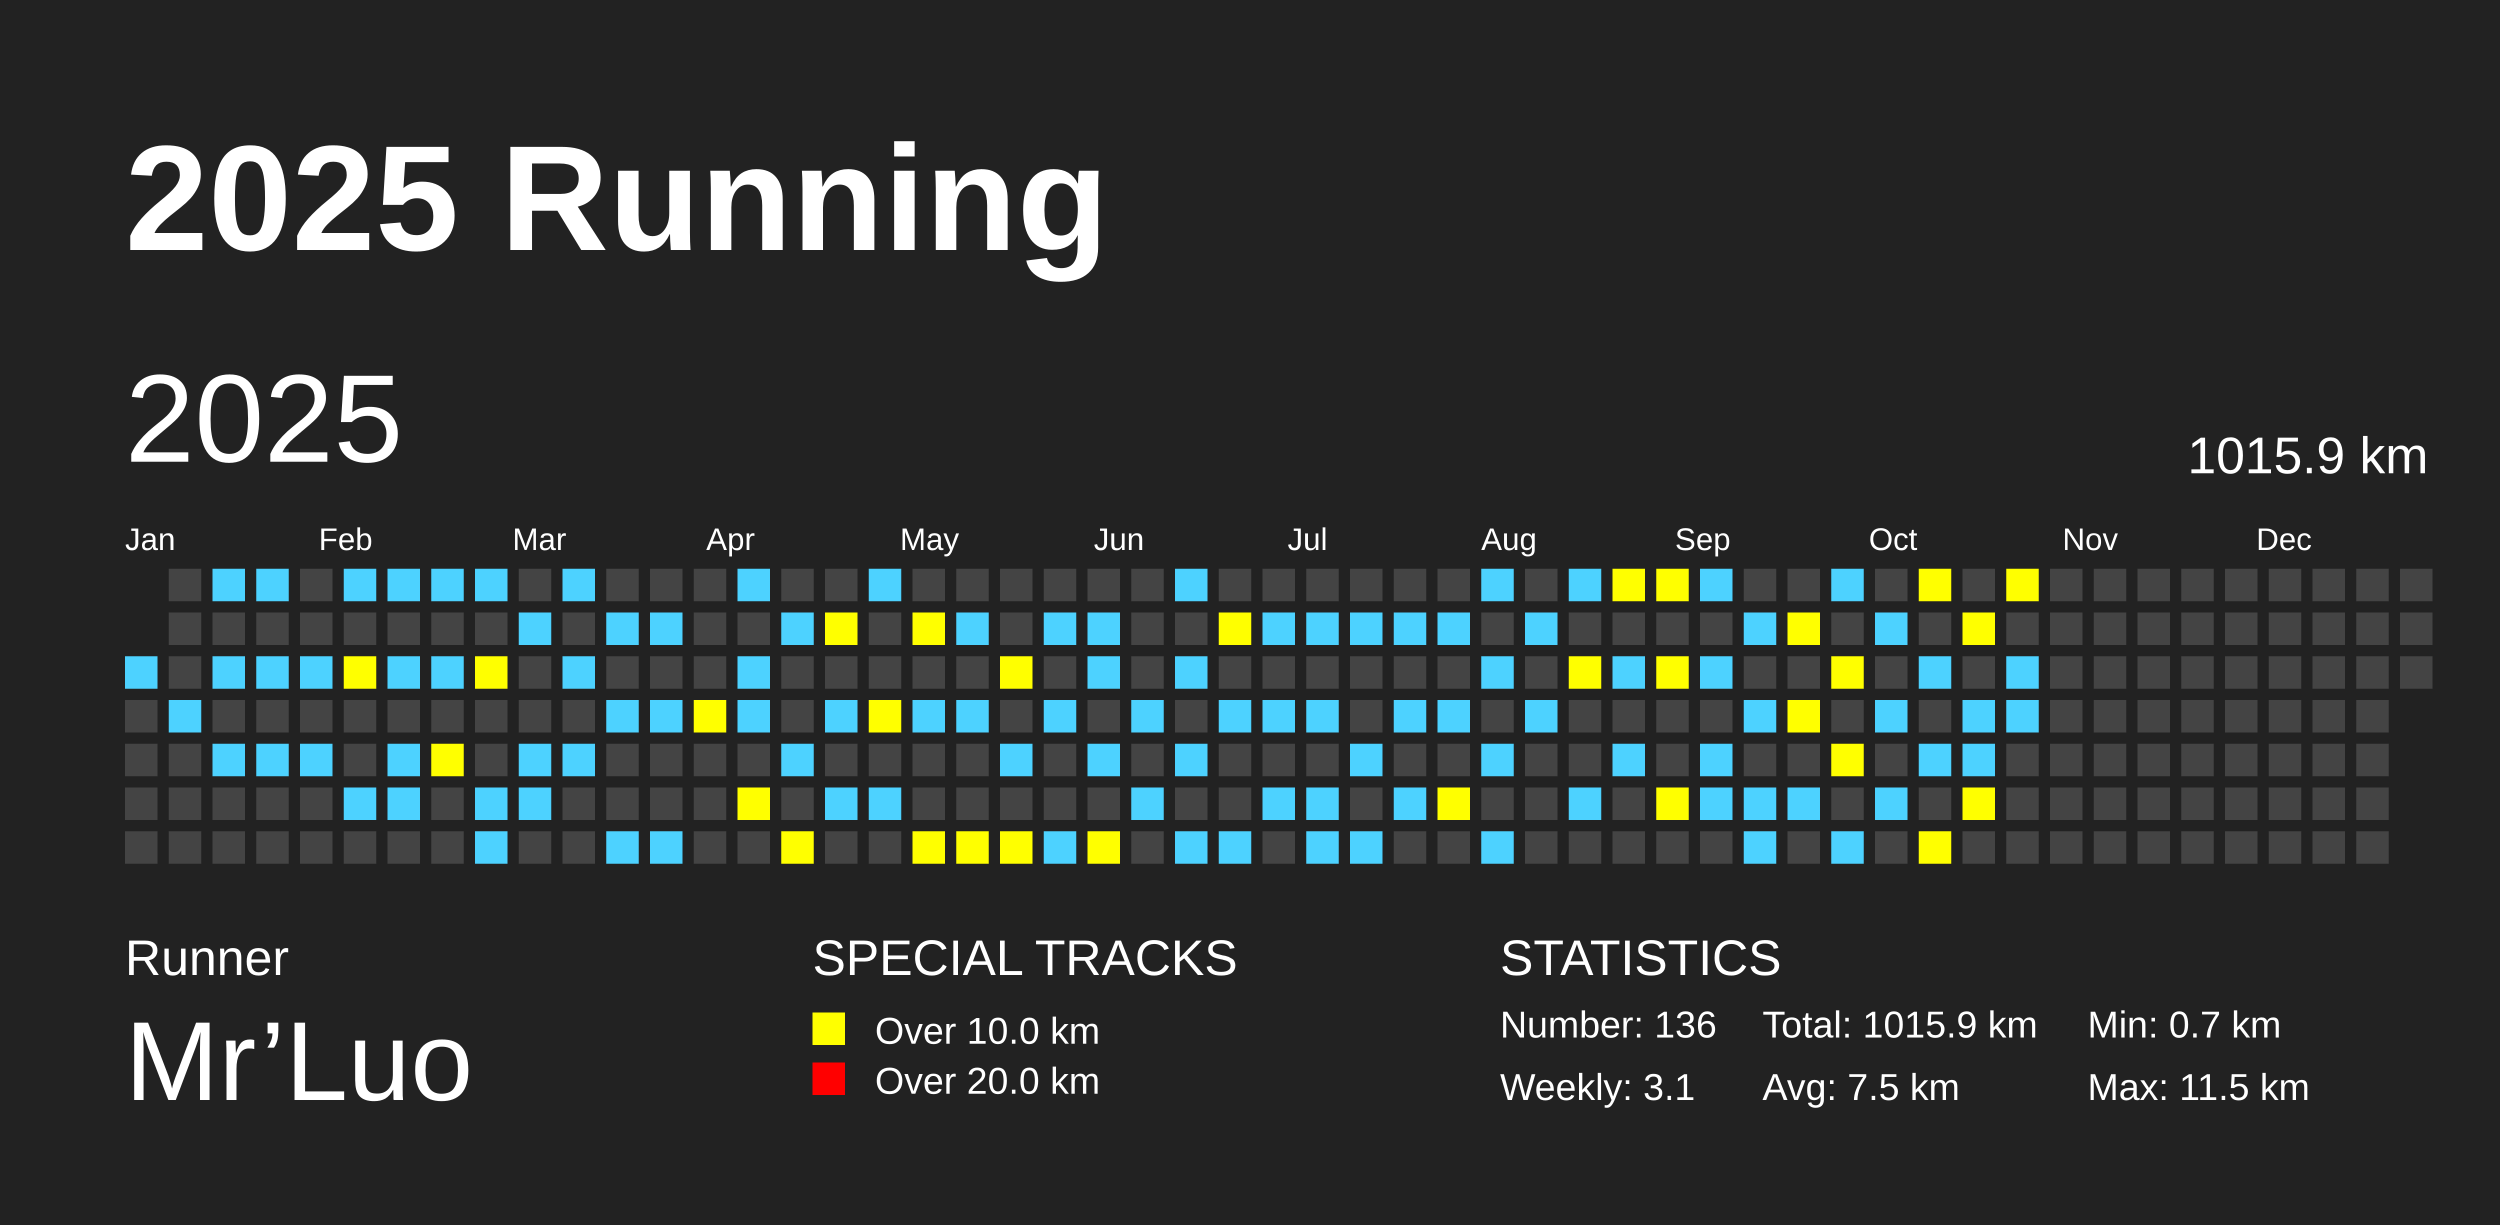
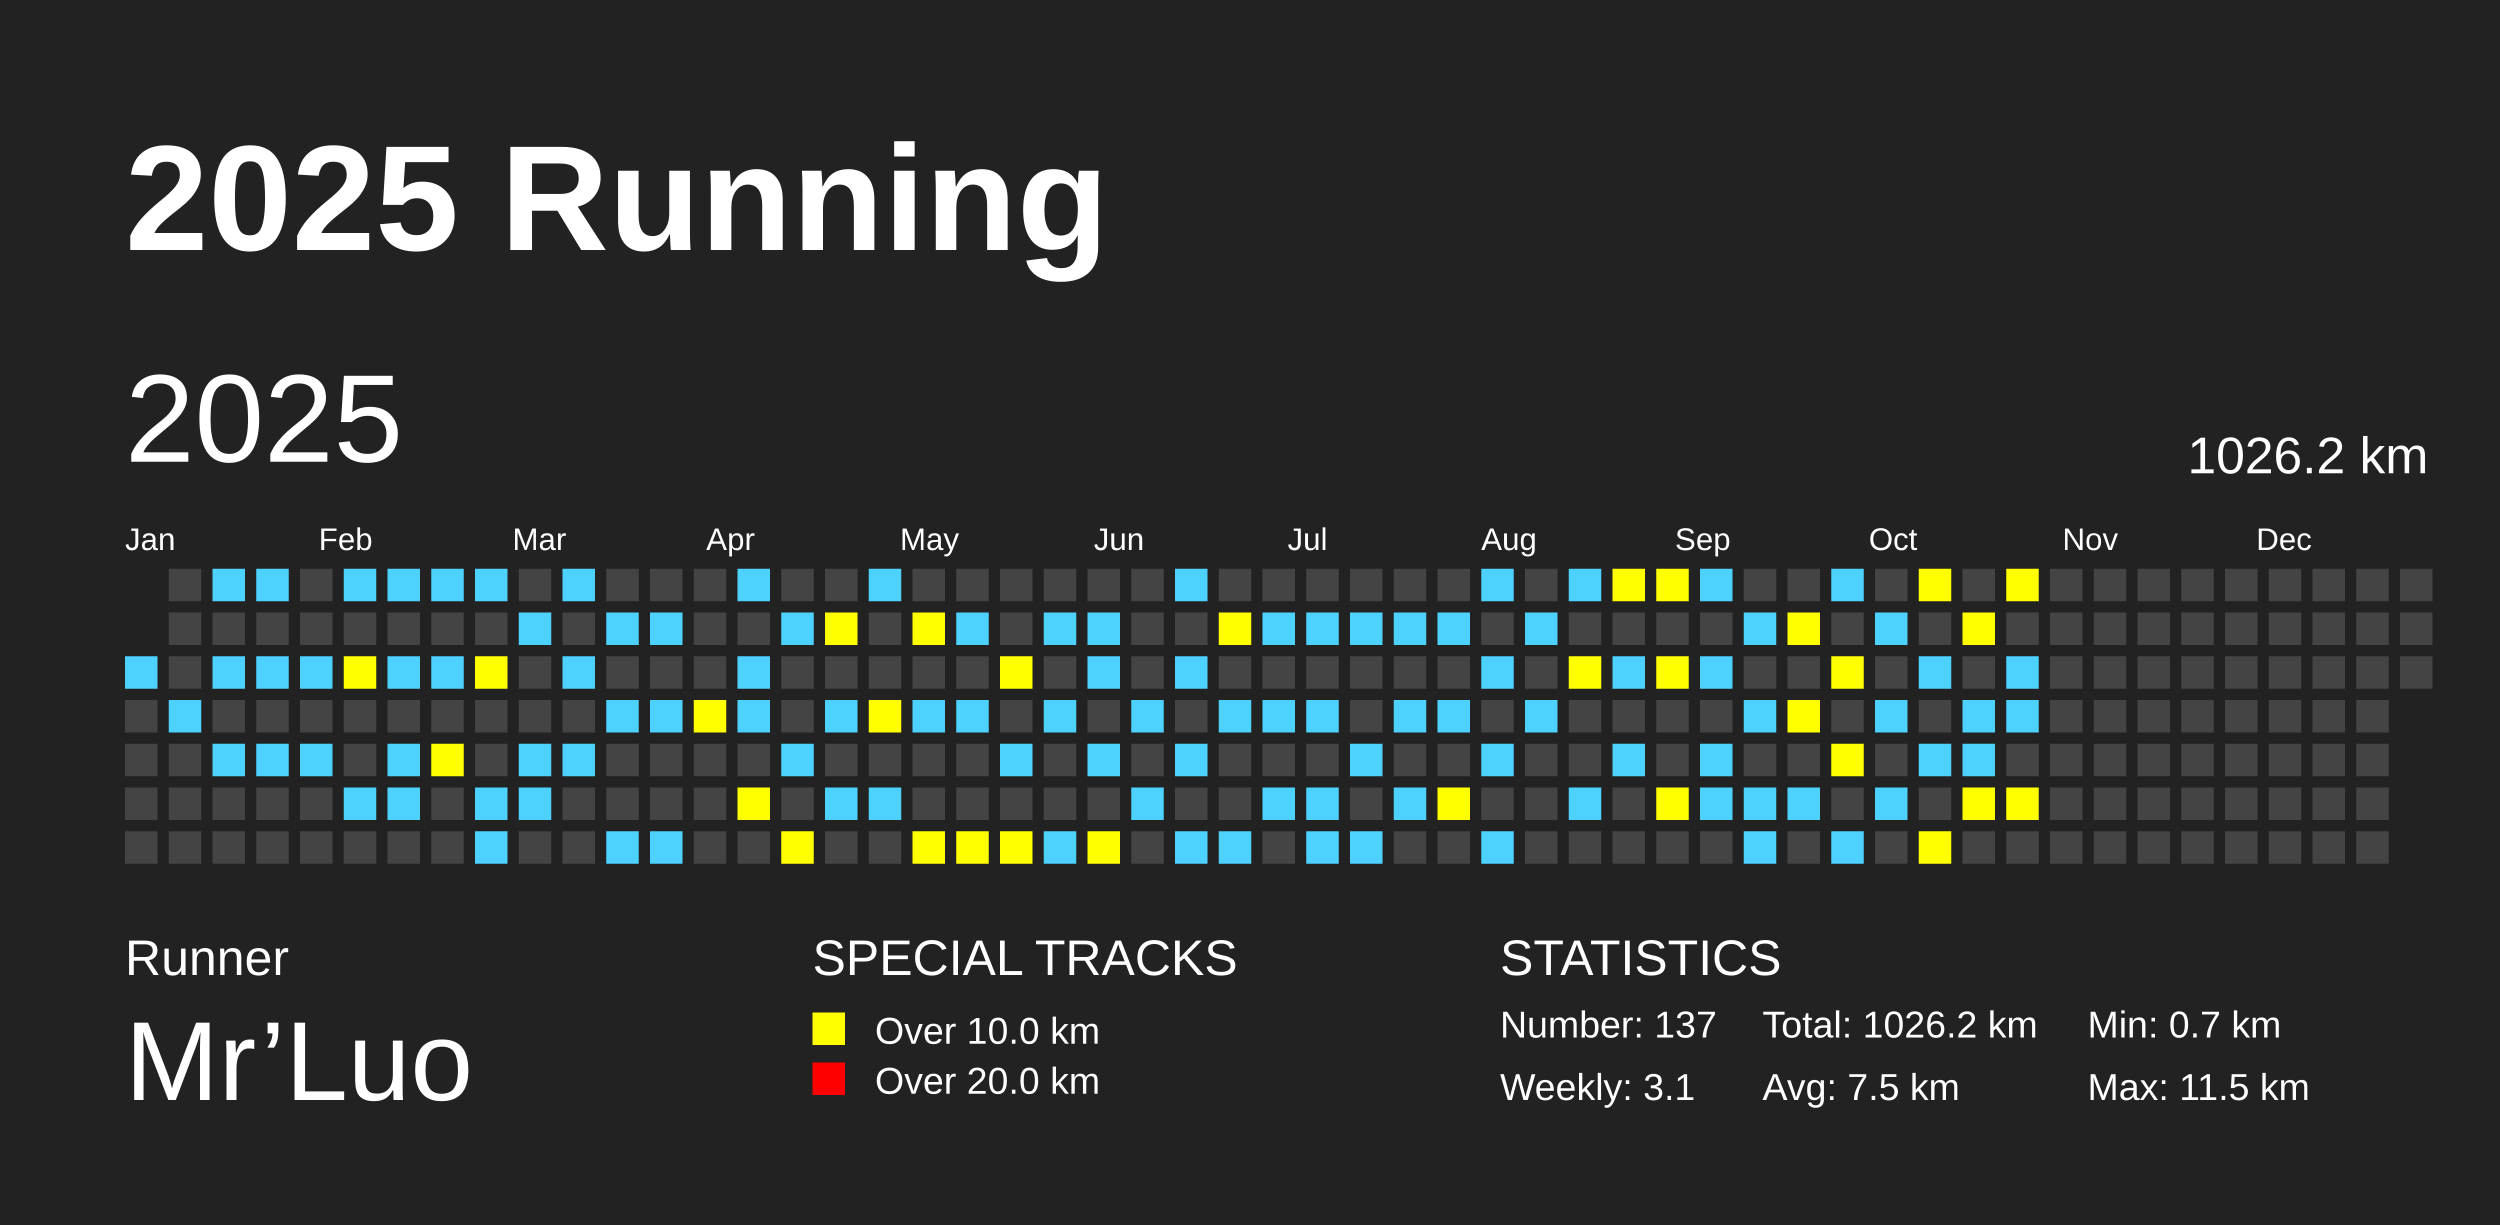
<svg xmlns="http://www.w3.org/2000/svg" baseProfile="full" height="98mm" version="1.1" viewBox="0,0,200,98" width="200mm">
  <defs />
  <rect fill="#222222" height="98" width="200" x="0" y="0" />
  <text fill="#FFFFFF" style="font-size:12px; font-family:Arial; font-weight:bold;" x="10" y="20">2025 Running</text>
  <text fill="#FFFFFF" style="font-size:4px; font-family:Arial" x="10" y="78">Runner</text>
  <text fill="#FFFFFF" style="font-size:9px; font-family:Arial" x="10" y="88">Mr’Luo</text>
  <text fill="#FFFFFF" style="font-size:4px; font-family:Arial" x="65" y="78">SPECIAL TRACKS</text>
  <rect fill="yellow" height="2.6" width="2.6" x="65" y="81" />
  <text fill="#FFFFFF" style="font-size:3px; font-family:Arial" x="70" y="83.5">Over 10.0 km</text>
  <rect fill="red" height="2.6" width="2.6" x="65" y="85" />
  <text fill="#FFFFFF" style="font-size:3px; font-family:Arial" x="70" y="87.5">Over 20.0 km</text>
  <text fill="#FFFFFF" style="font-size:4px; font-family:Arial" x="120" y="78">STATISTICS</text>
-   <text fill="#FFFFFF" style="font-size:3px; font-family:Arial" x="120" y="83">Number: 136</text>
+   <text fill="#FFFFFF" style="font-size:3px; font-family:Arial" x="120" y="83">Number: 137</text>
  <text fill="#FFFFFF" style="font-size:3px; font-family:Arial" x="120" y="88">Weekly: 3.1</text>
-   <text fill="#FFFFFF" style="font-size:3px; font-family:Arial" x="141" y="83">Total: 1015.9 km</text>
+   <text fill="#FFFFFF" style="font-size:3px; font-family:Arial" x="141" y="83">Total: 1026.2 km</text>
  <text fill="#FFFFFF" style="font-size:3px; font-family:Arial" x="141" y="88">Avg: 7.5 km</text>
  <text fill="#FFFFFF" style="font-size:3px; font-family:Arial" x="167" y="83">Min: 0.7 km</text>
  <text fill="#FFFFFF" style="font-size:3px; font-family:Arial" x="167" y="88">Max: 11.5 km</text>
  <text dominant-baseline="hanging" fill="#FFFFFF" style="font-size:10.0px; font-family:Arial;" x="10" y="30">2025</text>
-   <text dominant-baseline="hanging" fill="#FFFFFF" style="font-size:4.125px; font-family:Arial;" x="175" y="35">1015.9 km</text>
+   <text dominant-baseline="hanging" fill="#FFFFFF" style="font-size:4.125px; font-family:Arial;" x="175" y="35">1026.2 km</text>
  <text fill="#FFFFFF" style="font-size:2.5px; font-family:Arial" x="10.0" y="44">Jan</text>
  <text fill="#FFFFFF" style="font-size:2.5px; font-family:Arial" x="25.5" y="44">Feb</text>
  <text fill="#FFFFFF" style="font-size:2.5px; font-family:Arial" x="41.0" y="44">Mar</text>
  <text fill="#FFFFFF" style="font-size:2.5px; font-family:Arial" x="56.5" y="44">Apr</text>
  <text fill="#FFFFFF" style="font-size:2.5px; font-family:Arial" x="72.0" y="44">May</text>
  <text fill="#FFFFFF" style="font-size:2.5px; font-family:Arial" x="87.5" y="44">Jun</text>
  <text fill="#FFFFFF" style="font-size:2.5px; font-family:Arial" x="103.0" y="44">Jul</text>
  <text fill="#FFFFFF" style="font-size:2.5px; font-family:Arial" x="118.5" y="44">Aug</text>
  <text fill="#FFFFFF" style="font-size:2.5px; font-family:Arial" x="134.0" y="44">Sep</text>
  <text fill="#FFFFFF" style="font-size:2.5px; font-family:Arial" x="149.5" y="44">Oct</text>
  <text fill="#FFFFFF" style="font-size:2.5px; font-family:Arial" x="165.0" y="44">Nov</text>
  <text fill="#FFFFFF" style="font-size:2.5px; font-family:Arial" x="180.5" y="44">Dec</text>
  <rect fill="#4DD2FF" height="2.6" width="2.6" x="10.0" y="52.5" />
  <rect fill="#444444" height="2.6" width="2.6" x="10.0" y="56.0" />
  <rect fill="#444444" height="2.6" width="2.6" x="10.0" y="59.5" />
  <rect fill="#444444" height="2.6" width="2.6" x="10.0" y="63.0" />
  <rect fill="#444444" height="2.6" width="2.6" x="10.0" y="66.5" />
  <rect fill="#444444" height="2.6" width="2.6" x="13.5" y="45.5" />
  <rect fill="#444444" height="2.6" width="2.6" x="13.5" y="49.0" />
  <rect fill="#444444" height="2.6" width="2.6" x="13.5" y="52.5" />
  <rect fill="#4DD2FF" height="2.6" width="2.6" x="13.5" y="56.0" />
  <rect fill="#444444" height="2.6" width="2.6" x="13.5" y="59.5" />
  <rect fill="#444444" height="2.6" width="2.6" x="13.5" y="63.0" />
  <rect fill="#444444" height="2.6" width="2.6" x="13.5" y="66.5" />
  <rect fill="#4DD2FF" height="2.6" width="2.6" x="17.0" y="45.5" />
  <rect fill="#444444" height="2.6" width="2.6" x="17.0" y="49.0" />
  <rect fill="#4DD2FF" height="2.6" width="2.6" x="17.0" y="52.5" />
  <rect fill="#444444" height="2.6" width="2.6" x="17.0" y="56.0" />
  <rect fill="#4DD2FF" height="2.6" width="2.6" x="17.0" y="59.5" />
  <rect fill="#444444" height="2.6" width="2.6" x="17.0" y="63.0" />
  <rect fill="#444444" height="2.6" width="2.6" x="17.0" y="66.5" />
  <rect fill="#4DD2FF" height="2.6" width="2.6" x="20.5" y="45.5" />
  <rect fill="#444444" height="2.6" width="2.6" x="20.5" y="49.0" />
  <rect fill="#4DD2FF" height="2.6" width="2.6" x="20.5" y="52.5" />
  <rect fill="#444444" height="2.6" width="2.6" x="20.5" y="56.0" />
  <rect fill="#4DD2FF" height="2.6" width="2.6" x="20.5" y="59.5" />
  <rect fill="#444444" height="2.6" width="2.6" x="20.5" y="63.0" />
  <rect fill="#444444" height="2.6" width="2.6" x="20.5" y="66.5" />
  <rect fill="#444444" height="2.6" width="2.6" x="24.0" y="45.5" />
  <rect fill="#444444" height="2.6" width="2.6" x="24.0" y="49.0" />
  <rect fill="#4DD2FF" height="2.6" width="2.6" x="24.0" y="52.5" />
  <rect fill="#444444" height="2.6" width="2.6" x="24.0" y="56.0" />
  <rect fill="#4DD2FF" height="2.6" width="2.6" x="24.0" y="59.5" />
  <rect fill="#444444" height="2.6" width="2.6" x="24.0" y="63.0" />
  <rect fill="#444444" height="2.6" width="2.6" x="24.0" y="66.5" />
  <rect fill="#4DD2FF" height="2.6" width="2.6" x="27.5" y="45.5" />
  <rect fill="#444444" height="2.6" width="2.6" x="27.5" y="49.0" />
  <rect fill="yellow" height="2.6" width="2.6" x="27.5" y="52.5" />
  <rect fill="#444444" height="2.6" width="2.6" x="27.5" y="56.0" />
  <rect fill="#444444" height="2.6" width="2.6" x="27.5" y="59.5" />
  <rect fill="#4DD2FF" height="2.6" width="2.6" x="27.5" y="63.0" />
  <rect fill="#444444" height="2.6" width="2.6" x="27.5" y="66.5" />
  <rect fill="#4DD2FF" height="2.6" width="2.6" x="31.0" y="45.5" />
  <rect fill="#444444" height="2.6" width="2.6" x="31.0" y="49.0" />
  <rect fill="#4DD2FF" height="2.6" width="2.6" x="31.0" y="52.5" />
  <rect fill="#444444" height="2.6" width="2.6" x="31.0" y="56.0" />
  <rect fill="#4DD2FF" height="2.6" width="2.6" x="31.0" y="59.5" />
  <rect fill="#4DD2FF" height="2.6" width="2.6" x="31.0" y="63.0" />
  <rect fill="#444444" height="2.6" width="2.6" x="31.0" y="66.5" />
  <rect fill="#4DD2FF" height="2.6" width="2.6" x="34.5" y="45.5" />
  <rect fill="#444444" height="2.6" width="2.6" x="34.5" y="49.0" />
  <rect fill="#4DD2FF" height="2.6" width="2.6" x="34.5" y="52.5" />
  <rect fill="#444444" height="2.6" width="2.6" x="34.5" y="56.0" />
  <rect fill="yellow" height="2.6" width="2.6" x="34.5" y="59.5" />
  <rect fill="#444444" height="2.6" width="2.6" x="34.5" y="63.0" />
  <rect fill="#444444" height="2.6" width="2.6" x="34.5" y="66.5" />
  <rect fill="#4DD2FF" height="2.6" width="2.6" x="38.0" y="45.5" />
  <rect fill="#444444" height="2.6" width="2.6" x="38.0" y="49.0" />
  <rect fill="yellow" height="2.6" width="2.6" x="38.0" y="52.5" />
  <rect fill="#444444" height="2.6" width="2.6" x="38.0" y="56.0" />
  <rect fill="#444444" height="2.6" width="2.6" x="38.0" y="59.5" />
  <rect fill="#4DD2FF" height="2.6" width="2.6" x="38.0" y="63.0" />
  <rect fill="#4DD2FF" height="2.6" width="2.6" x="38.0" y="66.5" />
  <rect fill="#444444" height="2.6" width="2.6" x="41.5" y="45.5" />
  <rect fill="#4DD2FF" height="2.6" width="2.6" x="41.5" y="49.0" />
  <rect fill="#444444" height="2.6" width="2.6" x="41.5" y="52.5" />
  <rect fill="#444444" height="2.6" width="2.6" x="41.5" y="56.0" />
  <rect fill="#4DD2FF" height="2.6" width="2.6" x="41.5" y="59.5" />
  <rect fill="#4DD2FF" height="2.6" width="2.6" x="41.5" y="63.0" />
  <rect fill="#444444" height="2.6" width="2.6" x="41.5" y="66.5" />
  <rect fill="#4DD2FF" height="2.6" width="2.6" x="45.0" y="45.5" />
  <rect fill="#444444" height="2.6" width="2.6" x="45.0" y="49.0" />
  <rect fill="#4DD2FF" height="2.6" width="2.6" x="45.0" y="52.5" />
  <rect fill="#444444" height="2.6" width="2.6" x="45.0" y="56.0" />
  <rect fill="#4DD2FF" height="2.6" width="2.6" x="45.0" y="59.5" />
  <rect fill="#444444" height="2.6" width="2.6" x="45.0" y="63.0" />
  <rect fill="#444444" height="2.6" width="2.6" x="45.0" y="66.5" />
  <rect fill="#444444" height="2.6" width="2.6" x="48.5" y="45.5" />
  <rect fill="#4DD2FF" height="2.6" width="2.6" x="48.5" y="49.0" />
  <rect fill="#444444" height="2.6" width="2.6" x="48.5" y="52.5" />
  <rect fill="#4DD2FF" height="2.6" width="2.6" x="48.5" y="56.0" />
  <rect fill="#444444" height="2.6" width="2.6" x="48.5" y="59.5" />
  <rect fill="#444444" height="2.6" width="2.6" x="48.5" y="63.0" />
  <rect fill="#4DD2FF" height="2.6" width="2.6" x="48.5" y="66.5" />
  <rect fill="#444444" height="2.6" width="2.6" x="52.0" y="45.5" />
  <rect fill="#4DD2FF" height="2.6" width="2.6" x="52.0" y="49.0" />
  <rect fill="#444444" height="2.6" width="2.6" x="52.0" y="52.5" />
  <rect fill="#4DD2FF" height="2.6" width="2.6" x="52.0" y="56.0" />
  <rect fill="#444444" height="2.6" width="2.6" x="52.0" y="59.5" />
  <rect fill="#444444" height="2.6" width="2.6" x="52.0" y="63.0" />
  <rect fill="#4DD2FF" height="2.6" width="2.6" x="52.0" y="66.5" />
  <rect fill="#444444" height="2.6" width="2.6" x="55.5" y="45.5" />
  <rect fill="#444444" height="2.6" width="2.6" x="55.5" y="49.0" />
  <rect fill="#444444" height="2.6" width="2.6" x="55.5" y="52.5" />
  <rect fill="yellow" height="2.6" width="2.6" x="55.5" y="56.0" />
  <rect fill="#444444" height="2.6" width="2.6" x="55.5" y="59.5" />
  <rect fill="#444444" height="2.6" width="2.6" x="55.5" y="63.0" />
  <rect fill="#444444" height="2.6" width="2.6" x="55.5" y="66.5" />
  <rect fill="#4DD2FF" height="2.6" width="2.6" x="59.0" y="45.5" />
  <rect fill="#444444" height="2.6" width="2.6" x="59.0" y="49.0" />
  <rect fill="#4DD2FF" height="2.6" width="2.6" x="59.0" y="52.5" />
  <rect fill="#4DD2FF" height="2.6" width="2.6" x="59.0" y="56.0" />
  <rect fill="#444444" height="2.6" width="2.6" x="59.0" y="59.5" />
  <rect fill="yellow" height="2.6" width="2.6" x="59.0" y="63.0" />
  <rect fill="#444444" height="2.6" width="2.6" x="59.0" y="66.5" />
  <rect fill="#444444" height="2.6" width="2.6" x="62.5" y="45.5" />
  <rect fill="#4DD2FF" height="2.6" width="2.6" x="62.5" y="49.0" />
  <rect fill="#444444" height="2.6" width="2.6" x="62.5" y="52.5" />
  <rect fill="#444444" height="2.6" width="2.6" x="62.5" y="56.0" />
  <rect fill="#4DD2FF" height="2.6" width="2.6" x="62.5" y="59.5" />
  <rect fill="#444444" height="2.6" width="2.6" x="62.5" y="63.0" />
  <rect fill="yellow" height="2.6" width="2.6" x="62.5" y="66.5" />
  <rect fill="#444444" height="2.6" width="2.6" x="66.0" y="45.5" />
  <rect fill="yellow" height="2.6" width="2.6" x="66.0" y="49.0" />
  <rect fill="#444444" height="2.6" width="2.6" x="66.0" y="52.5" />
  <rect fill="#4DD2FF" height="2.6" width="2.6" x="66.0" y="56.0" />
  <rect fill="#444444" height="2.6" width="2.6" x="66.0" y="59.5" />
  <rect fill="#4DD2FF" height="2.6" width="2.6" x="66.0" y="63.0" />
  <rect fill="#444444" height="2.6" width="2.6" x="66.0" y="66.5" />
  <rect fill="#4DD2FF" height="2.6" width="2.6" x="69.5" y="45.5" />
  <rect fill="#444444" height="2.6" width="2.6" x="69.5" y="49.0" />
  <rect fill="#444444" height="2.6" width="2.6" x="69.5" y="52.5" />
  <rect fill="yellow" height="2.6" width="2.6" x="69.5" y="56.0" />
  <rect fill="#444444" height="2.6" width="2.6" x="69.5" y="59.5" />
  <rect fill="#4DD2FF" height="2.6" width="2.6" x="69.5" y="63.0" />
  <rect fill="#444444" height="2.6" width="2.6" x="69.5" y="66.5" />
  <rect fill="#444444" height="2.6" width="2.6" x="73.0" y="45.5" />
  <rect fill="yellow" height="2.6" width="2.6" x="73.0" y="49.0" />
  <rect fill="#444444" height="2.6" width="2.6" x="73.0" y="52.5" />
  <rect fill="#4DD2FF" height="2.6" width="2.6" x="73.0" y="56.0" />
  <rect fill="#444444" height="2.6" width="2.6" x="73.0" y="59.5" />
  <rect fill="#444444" height="2.6" width="2.6" x="73.0" y="63.0" />
  <rect fill="yellow" height="2.6" width="2.6" x="73.0" y="66.5" />
  <rect fill="#444444" height="2.6" width="2.6" x="76.5" y="45.5" />
  <rect fill="#4DD2FF" height="2.6" width="2.6" x="76.5" y="49.0" />
  <rect fill="#444444" height="2.6" width="2.6" x="76.5" y="52.5" />
  <rect fill="#4DD2FF" height="2.6" width="2.6" x="76.5" y="56.0" />
  <rect fill="#444444" height="2.6" width="2.6" x="76.5" y="59.5" />
  <rect fill="#444444" height="2.6" width="2.6" x="76.5" y="63.0" />
  <rect fill="yellow" height="2.6" width="2.6" x="76.5" y="66.5" />
  <rect fill="#444444" height="2.6" width="2.6" x="80.0" y="45.5" />
  <rect fill="#444444" height="2.6" width="2.6" x="80.0" y="49.0" />
  <rect fill="yellow" height="2.6" width="2.6" x="80.0" y="52.5" />
  <rect fill="#444444" height="2.6" width="2.6" x="80.0" y="56.0" />
  <rect fill="#4DD2FF" height="2.6" width="2.6" x="80.0" y="59.5" />
  <rect fill="#444444" height="2.6" width="2.6" x="80.0" y="63.0" />
  <rect fill="yellow" height="2.6" width="2.6" x="80.0" y="66.5" />
  <rect fill="#444444" height="2.6" width="2.6" x="83.5" y="45.5" />
  <rect fill="#4DD2FF" height="2.6" width="2.6" x="83.5" y="49.0" />
  <rect fill="#444444" height="2.6" width="2.6" x="83.5" y="52.5" />
  <rect fill="#4DD2FF" height="2.6" width="2.6" x="83.5" y="56.0" />
  <rect fill="#444444" height="2.6" width="2.6" x="83.5" y="59.5" />
  <rect fill="#444444" height="2.6" width="2.6" x="83.5" y="63.0" />
  <rect fill="#4DD2FF" height="2.6" width="2.6" x="83.5" y="66.5" />
  <rect fill="#444444" height="2.6" width="2.6" x="87.0" y="45.5" />
  <rect fill="#4DD2FF" height="2.6" width="2.6" x="87.0" y="49.0" />
  <rect fill="#4DD2FF" height="2.6" width="2.6" x="87.0" y="52.5" />
  <rect fill="#444444" height="2.6" width="2.6" x="87.0" y="56.0" />
  <rect fill="#4DD2FF" height="2.6" width="2.6" x="87.0" y="59.5" />
  <rect fill="#444444" height="2.6" width="2.6" x="87.0" y="63.0" />
  <rect fill="yellow" height="2.6" width="2.6" x="87.0" y="66.5" />
  <rect fill="#444444" height="2.6" width="2.6" x="90.5" y="45.5" />
  <rect fill="#444444" height="2.6" width="2.6" x="90.5" y="49.0" />
  <rect fill="#444444" height="2.6" width="2.6" x="90.5" y="52.5" />
  <rect fill="#4DD2FF" height="2.6" width="2.6" x="90.5" y="56.0" />
  <rect fill="#444444" height="2.6" width="2.6" x="90.5" y="59.5" />
  <rect fill="#4DD2FF" height="2.6" width="2.6" x="90.5" y="63.0" />
  <rect fill="#444444" height="2.6" width="2.6" x="90.5" y="66.5" />
  <rect fill="#4DD2FF" height="2.6" width="2.6" x="94.0" y="45.5" />
  <rect fill="#444444" height="2.6" width="2.6" x="94.0" y="49.0" />
  <rect fill="#4DD2FF" height="2.6" width="2.6" x="94.0" y="52.5" />
  <rect fill="#444444" height="2.6" width="2.6" x="94.0" y="56.0" />
  <rect fill="#4DD2FF" height="2.6" width="2.6" x="94.0" y="59.5" />
  <rect fill="#444444" height="2.6" width="2.6" x="94.0" y="63.0" />
  <rect fill="#4DD2FF" height="2.6" width="2.6" x="94.0" y="66.5" />
  <rect fill="#444444" height="2.6" width="2.6" x="97.5" y="45.5" />
  <rect fill="yellow" height="2.6" width="2.6" x="97.5" y="49.0" />
  <rect fill="#444444" height="2.6" width="2.6" x="97.5" y="52.5" />
  <rect fill="#4DD2FF" height="2.6" width="2.6" x="97.5" y="56.0" />
  <rect fill="#444444" height="2.6" width="2.6" x="97.5" y="59.5" />
  <rect fill="#444444" height="2.6" width="2.6" x="97.5" y="63.0" />
  <rect fill="#4DD2FF" height="2.6" width="2.6" x="97.5" y="66.5" />
  <rect fill="#444444" height="2.6" width="2.6" x="101.0" y="45.5" />
  <rect fill="#4DD2FF" height="2.6" width="2.6" x="101.0" y="49.0" />
  <rect fill="#444444" height="2.6" width="2.6" x="101.0" y="52.5" />
  <rect fill="#4DD2FF" height="2.6" width="2.6" x="101.0" y="56.0" />
  <rect fill="#444444" height="2.6" width="2.6" x="101.0" y="59.5" />
  <rect fill="#4DD2FF" height="2.6" width="2.6" x="101.0" y="63.0" />
  <rect fill="#444444" height="2.6" width="2.6" x="101.0" y="66.5" />
  <rect fill="#444444" height="2.6" width="2.6" x="104.5" y="45.5" />
  <rect fill="#4DD2FF" height="2.6" width="2.6" x="104.5" y="49.0" />
  <rect fill="#444444" height="2.6" width="2.6" x="104.5" y="52.5" />
  <rect fill="#4DD2FF" height="2.6" width="2.6" x="104.5" y="56.0" />
  <rect fill="#444444" height="2.6" width="2.6" x="104.5" y="59.5" />
  <rect fill="#4DD2FF" height="2.6" width="2.6" x="104.5" y="63.0" />
  <rect fill="#4DD2FF" height="2.6" width="2.6" x="104.5" y="66.5" />
  <rect fill="#444444" height="2.6" width="2.6" x="108.0" y="45.5" />
  <rect fill="#4DD2FF" height="2.6" width="2.6" x="108.0" y="49.0" />
  <rect fill="#444444" height="2.6" width="2.6" x="108.0" y="52.5" />
  <rect fill="#444444" height="2.6" width="2.6" x="108.0" y="56.0" />
  <rect fill="#4DD2FF" height="2.6" width="2.6" x="108.0" y="59.5" />
  <rect fill="#444444" height="2.6" width="2.6" x="108.0" y="63.0" />
  <rect fill="#4DD2FF" height="2.6" width="2.6" x="108.0" y="66.5" />
  <rect fill="#444444" height="2.6" width="2.6" x="111.5" y="45.5" />
  <rect fill="#4DD2FF" height="2.6" width="2.6" x="111.5" y="49.0" />
  <rect fill="#444444" height="2.6" width="2.6" x="111.5" y="52.5" />
  <rect fill="#4DD2FF" height="2.6" width="2.6" x="111.5" y="56.0" />
  <rect fill="#444444" height="2.6" width="2.6" x="111.5" y="59.5" />
  <rect fill="#4DD2FF" height="2.6" width="2.6" x="111.5" y="63.0" />
  <rect fill="#444444" height="2.6" width="2.6" x="111.5" y="66.5" />
  <rect fill="#444444" height="2.6" width="2.6" x="115.0" y="45.5" />
  <rect fill="#4DD2FF" height="2.6" width="2.6" x="115.0" y="49.0" />
  <rect fill="#444444" height="2.6" width="2.6" x="115.0" y="52.5" />
  <rect fill="#4DD2FF" height="2.6" width="2.6" x="115.0" y="56.0" />
  <rect fill="#444444" height="2.6" width="2.6" x="115.0" y="59.5" />
  <rect fill="yellow" height="2.6" width="2.6" x="115.0" y="63.0" />
  <rect fill="#444444" height="2.6" width="2.6" x="115.0" y="66.5" />
  <rect fill="#4DD2FF" height="2.6" width="2.6" x="118.5" y="45.5" />
  <rect fill="#444444" height="2.6" width="2.6" x="118.5" y="49.0" />
  <rect fill="#4DD2FF" height="2.6" width="2.6" x="118.5" y="52.5" />
  <rect fill="#444444" height="2.6" width="2.6" x="118.5" y="56.0" />
  <rect fill="#4DD2FF" height="2.6" width="2.6" x="118.5" y="59.5" />
  <rect fill="#444444" height="2.6" width="2.6" x="118.5" y="63.0" />
  <rect fill="#4DD2FF" height="2.6" width="2.6" x="118.5" y="66.5" />
  <rect fill="#444444" height="2.6" width="2.6" x="122.0" y="45.5" />
  <rect fill="#4DD2FF" height="2.6" width="2.6" x="122.0" y="49.0" />
  <rect fill="#444444" height="2.6" width="2.6" x="122.0" y="52.5" />
  <rect fill="#4DD2FF" height="2.6" width="2.6" x="122.0" y="56.0" />
  <rect fill="#444444" height="2.6" width="2.6" x="122.0" y="59.5" />
  <rect fill="#444444" height="2.6" width="2.6" x="122.0" y="63.0" />
  <rect fill="#444444" height="2.6" width="2.6" x="122.0" y="66.5" />
  <rect fill="#4DD2FF" height="2.6" width="2.6" x="125.5" y="45.5" />
  <rect fill="#444444" height="2.6" width="2.6" x="125.5" y="49.0" />
  <rect fill="yellow" height="2.6" width="2.6" x="125.5" y="52.5" />
  <rect fill="#444444" height="2.6" width="2.6" x="125.5" y="56.0" />
  <rect fill="#444444" height="2.6" width="2.6" x="125.5" y="59.5" />
  <rect fill="#4DD2FF" height="2.6" width="2.6" x="125.5" y="63.0" />
  <rect fill="#444444" height="2.6" width="2.6" x="125.5" y="66.5" />
  <rect fill="yellow" height="2.6" width="2.6" x="129.0" y="45.5" />
  <rect fill="#444444" height="2.6" width="2.6" x="129.0" y="49.0" />
  <rect fill="#4DD2FF" height="2.6" width="2.6" x="129.0" y="52.5" />
  <rect fill="#444444" height="2.6" width="2.6" x="129.0" y="56.0" />
  <rect fill="#4DD2FF" height="2.6" width="2.6" x="129.0" y="59.5" />
  <rect fill="#444444" height="2.6" width="2.6" x="129.0" y="63.0" />
  <rect fill="#444444" height="2.6" width="2.6" x="129.0" y="66.5" />
  <rect fill="yellow" height="2.6" width="2.6" x="132.5" y="45.5" />
  <rect fill="#444444" height="2.6" width="2.6" x="132.5" y="49.0" />
  <rect fill="yellow" height="2.6" width="2.6" x="132.5" y="52.5" />
  <rect fill="#444444" height="2.6" width="2.6" x="132.5" y="56.0" />
  <rect fill="#444444" height="2.6" width="2.6" x="132.5" y="59.5" />
  <rect fill="yellow" height="2.6" width="2.6" x="132.5" y="63.0" />
  <rect fill="#444444" height="2.6" width="2.6" x="132.5" y="66.5" />
  <rect fill="#4DD2FF" height="2.6" width="2.6" x="136.0" y="45.5" />
  <rect fill="#444444" height="2.6" width="2.6" x="136.0" y="49.0" />
  <rect fill="#4DD2FF" height="2.6" width="2.6" x="136.0" y="52.5" />
  <rect fill="#444444" height="2.6" width="2.6" x="136.0" y="56.0" />
  <rect fill="#4DD2FF" height="2.6" width="2.6" x="136.0" y="59.5" />
  <rect fill="#4DD2FF" height="2.6" width="2.6" x="136.0" y="63.0" />
  <rect fill="#444444" height="2.6" width="2.6" x="136.0" y="66.5" />
  <rect fill="#444444" height="2.6" width="2.6" x="139.5" y="45.5" />
  <rect fill="#4DD2FF" height="2.6" width="2.6" x="139.5" y="49.0" />
  <rect fill="#444444" height="2.6" width="2.6" x="139.5" y="52.5" />
  <rect fill="#4DD2FF" height="2.6" width="2.6" x="139.5" y="56.0" />
  <rect fill="#444444" height="2.6" width="2.6" x="139.5" y="59.5" />
  <rect fill="#4DD2FF" height="2.6" width="2.6" x="139.5" y="63.0" />
  <rect fill="#4DD2FF" height="2.6" width="2.6" x="139.5" y="66.5" />
  <rect fill="#444444" height="2.6" width="2.6" x="143.0" y="45.5" />
  <rect fill="yellow" height="2.6" width="2.6" x="143.0" y="49.0" />
  <rect fill="#444444" height="2.6" width="2.6" x="143.0" y="52.5" />
  <rect fill="yellow" height="2.6" width="2.6" x="143.0" y="56.0" />
  <rect fill="#444444" height="2.6" width="2.6" x="143.0" y="59.5" />
  <rect fill="#4DD2FF" height="2.6" width="2.6" x="143.0" y="63.0" />
  <rect fill="#444444" height="2.6" width="2.6" x="143.0" y="66.5" />
  <rect fill="#4DD2FF" height="2.6" width="2.6" x="146.5" y="45.5" />
  <rect fill="#444444" height="2.6" width="2.6" x="146.5" y="49.0" />
  <rect fill="yellow" height="2.6" width="2.6" x="146.5" y="52.5" />
  <rect fill="#444444" height="2.6" width="2.6" x="146.5" y="56.0" />
  <rect fill="yellow" height="2.6" width="2.6" x="146.5" y="59.5" />
  <rect fill="#444444" height="2.6" width="2.6" x="146.5" y="63.0" />
  <rect fill="#4DD2FF" height="2.6" width="2.6" x="146.5" y="66.5" />
  <rect fill="#444444" height="2.6" width="2.6" x="150.0" y="45.5" />
  <rect fill="#4DD2FF" height="2.6" width="2.6" x="150.0" y="49.0" />
  <rect fill="#444444" height="2.6" width="2.6" x="150.0" y="52.5" />
  <rect fill="#4DD2FF" height="2.6" width="2.6" x="150.0" y="56.0" />
  <rect fill="#444444" height="2.6" width="2.6" x="150.0" y="59.5" />
  <rect fill="#4DD2FF" height="2.6" width="2.6" x="150.0" y="63.0" />
  <rect fill="#444444" height="2.6" width="2.6" x="150.0" y="66.5" />
  <rect fill="yellow" height="2.6" width="2.6" x="153.5" y="45.5" />
  <rect fill="#444444" height="2.6" width="2.6" x="153.5" y="49.0" />
  <rect fill="#4DD2FF" height="2.6" width="2.6" x="153.5" y="52.5" />
  <rect fill="#444444" height="2.6" width="2.6" x="153.5" y="56.0" />
  <rect fill="#4DD2FF" height="2.6" width="2.6" x="153.5" y="59.5" />
  <rect fill="#444444" height="2.6" width="2.6" x="153.5" y="63.0" />
  <rect fill="yellow" height="2.6" width="2.6" x="153.5" y="66.5" />
  <rect fill="#444444" height="2.6" width="2.6" x="157.0" y="45.5" />
  <rect fill="yellow" height="2.6" width="2.6" x="157.0" y="49.0" />
  <rect fill="#444444" height="2.6" width="2.6" x="157.0" y="52.5" />
  <rect fill="#4DD2FF" height="2.6" width="2.6" x="157.0" y="56.0" />
  <rect fill="#4DD2FF" height="2.6" width="2.6" x="157.0" y="59.5" />
  <rect fill="yellow" height="2.6" width="2.6" x="157.0" y="63.0" />
  <rect fill="#444444" height="2.6" width="2.6" x="157.0" y="66.5" />
  <rect fill="yellow" height="2.6" width="2.6" x="160.5" y="45.5" />
  <rect fill="#444444" height="2.6" width="2.6" x="160.5" y="49.0" />
  <rect fill="#4DD2FF" height="2.6" width="2.6" x="160.5" y="52.5" />
  <rect fill="#4DD2FF" height="2.6" width="2.6" x="160.5" y="56.0" />
  <rect fill="#444444" height="2.6" width="2.6" x="160.5" y="59.5" />
-   <rect fill="#444444" height="2.6" width="2.6" x="160.5" y="63.0" />
+   <rect fill="yellow" height="2.6" width="2.6" x="160.5" y="63.0" />
  <rect fill="#444444" height="2.6" width="2.6" x="160.5" y="66.5" />
  <rect fill="#444444" height="2.6" width="2.6" x="164.0" y="45.5" />
  <rect fill="#444444" height="2.6" width="2.6" x="164.0" y="49.0" />
  <rect fill="#444444" height="2.6" width="2.6" x="164.0" y="52.5" />
  <rect fill="#444444" height="2.6" width="2.6" x="164.0" y="56.0" />
  <rect fill="#444444" height="2.6" width="2.6" x="164.0" y="59.5" />
  <rect fill="#444444" height="2.6" width="2.6" x="164.0" y="63.0" />
  <rect fill="#444444" height="2.6" width="2.6" x="164.0" y="66.5" />
  <rect fill="#444444" height="2.6" width="2.6" x="167.5" y="45.5" />
  <rect fill="#444444" height="2.6" width="2.6" x="167.5" y="49.0" />
  <rect fill="#444444" height="2.6" width="2.6" x="167.5" y="52.5" />
  <rect fill="#444444" height="2.6" width="2.6" x="167.5" y="56.0" />
  <rect fill="#444444" height="2.6" width="2.6" x="167.5" y="59.5" />
  <rect fill="#444444" height="2.6" width="2.6" x="167.5" y="63.0" />
  <rect fill="#444444" height="2.6" width="2.6" x="167.5" y="66.5" />
  <rect fill="#444444" height="2.6" width="2.6" x="171.0" y="45.5" />
  <rect fill="#444444" height="2.6" width="2.6" x="171.0" y="49.0" />
  <rect fill="#444444" height="2.6" width="2.6" x="171.0" y="52.5" />
  <rect fill="#444444" height="2.6" width="2.6" x="171.0" y="56.0" />
  <rect fill="#444444" height="2.6" width="2.6" x="171.0" y="59.5" />
  <rect fill="#444444" height="2.6" width="2.6" x="171.0" y="63.0" />
  <rect fill="#444444" height="2.6" width="2.6" x="171.0" y="66.5" />
  <rect fill="#444444" height="2.6" width="2.6" x="174.5" y="45.5" />
  <rect fill="#444444" height="2.6" width="2.6" x="174.5" y="49.0" />
  <rect fill="#444444" height="2.6" width="2.6" x="174.5" y="52.5" />
  <rect fill="#444444" height="2.6" width="2.6" x="174.5" y="56.0" />
  <rect fill="#444444" height="2.6" width="2.6" x="174.5" y="59.5" />
  <rect fill="#444444" height="2.6" width="2.6" x="174.5" y="63.0" />
  <rect fill="#444444" height="2.6" width="2.6" x="174.5" y="66.5" />
  <rect fill="#444444" height="2.6" width="2.6" x="178.0" y="45.5" />
  <rect fill="#444444" height="2.6" width="2.6" x="178.0" y="49.0" />
  <rect fill="#444444" height="2.6" width="2.6" x="178.0" y="52.5" />
  <rect fill="#444444" height="2.6" width="2.6" x="178.0" y="56.0" />
  <rect fill="#444444" height="2.6" width="2.6" x="178.0" y="59.5" />
  <rect fill="#444444" height="2.6" width="2.6" x="178.0" y="63.0" />
  <rect fill="#444444" height="2.6" width="2.6" x="178.0" y="66.5" />
  <rect fill="#444444" height="2.6" width="2.6" x="181.5" y="45.5" />
  <rect fill="#444444" height="2.6" width="2.6" x="181.5" y="49.0" />
  <rect fill="#444444" height="2.6" width="2.6" x="181.5" y="52.5" />
  <rect fill="#444444" height="2.6" width="2.6" x="181.5" y="56.0" />
  <rect fill="#444444" height="2.6" width="2.6" x="181.5" y="59.5" />
  <rect fill="#444444" height="2.6" width="2.6" x="181.5" y="63.0" />
  <rect fill="#444444" height="2.6" width="2.6" x="181.5" y="66.5" />
  <rect fill="#444444" height="2.6" width="2.6" x="185.0" y="45.5" />
  <rect fill="#444444" height="2.6" width="2.6" x="185.0" y="49.0" />
  <rect fill="#444444" height="2.6" width="2.6" x="185.0" y="52.5" />
  <rect fill="#444444" height="2.6" width="2.6" x="185.0" y="56.0" />
  <rect fill="#444444" height="2.6" width="2.6" x="185.0" y="59.5" />
  <rect fill="#444444" height="2.6" width="2.6" x="185.0" y="63.0" />
  <rect fill="#444444" height="2.6" width="2.6" x="185.0" y="66.5" />
  <rect fill="#444444" height="2.6" width="2.6" x="188.5" y="45.5" />
  <rect fill="#444444" height="2.6" width="2.6" x="188.5" y="49.0" />
  <rect fill="#444444" height="2.6" width="2.6" x="188.5" y="52.5" />
  <rect fill="#444444" height="2.6" width="2.6" x="188.5" y="56.0" />
  <rect fill="#444444" height="2.6" width="2.6" x="188.5" y="59.5" />
  <rect fill="#444444" height="2.6" width="2.6" x="188.5" y="63.0" />
  <rect fill="#444444" height="2.6" width="2.6" x="188.5" y="66.5" />
  <rect fill="#444444" height="2.6" width="2.6" x="192.0" y="45.5" />
  <rect fill="#444444" height="2.6" width="2.6" x="192.0" y="49.0" />
  <rect fill="#444444" height="2.6" width="2.6" x="192.0" y="52.5" />
</svg>
